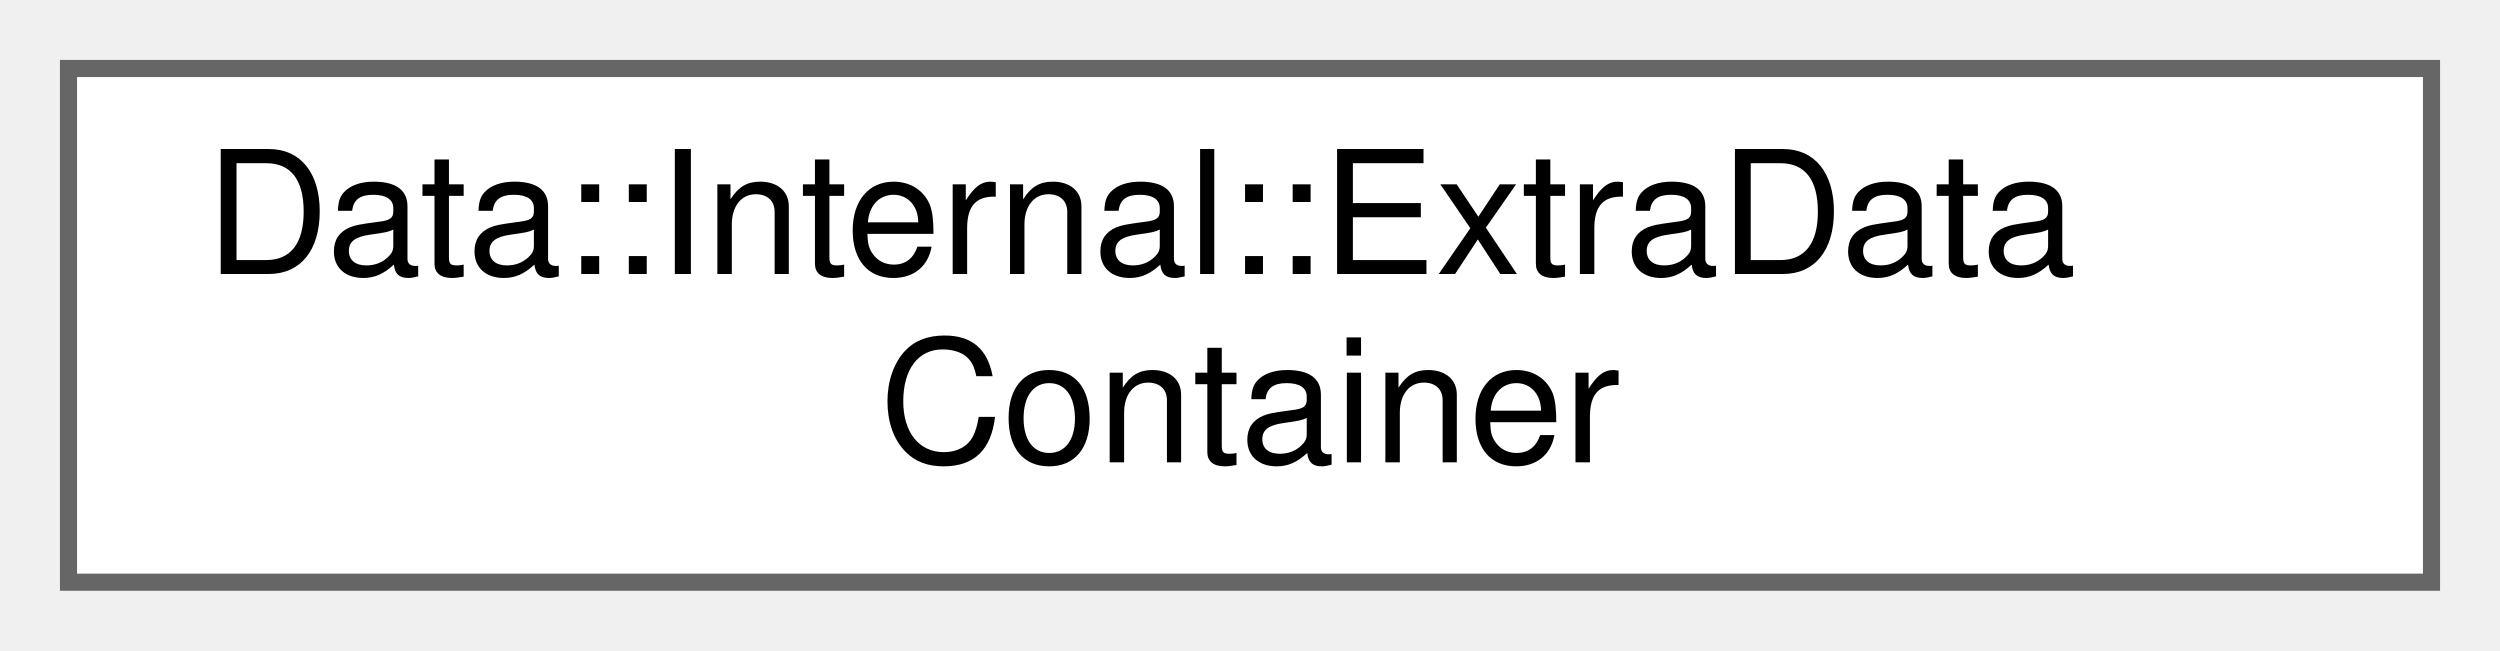
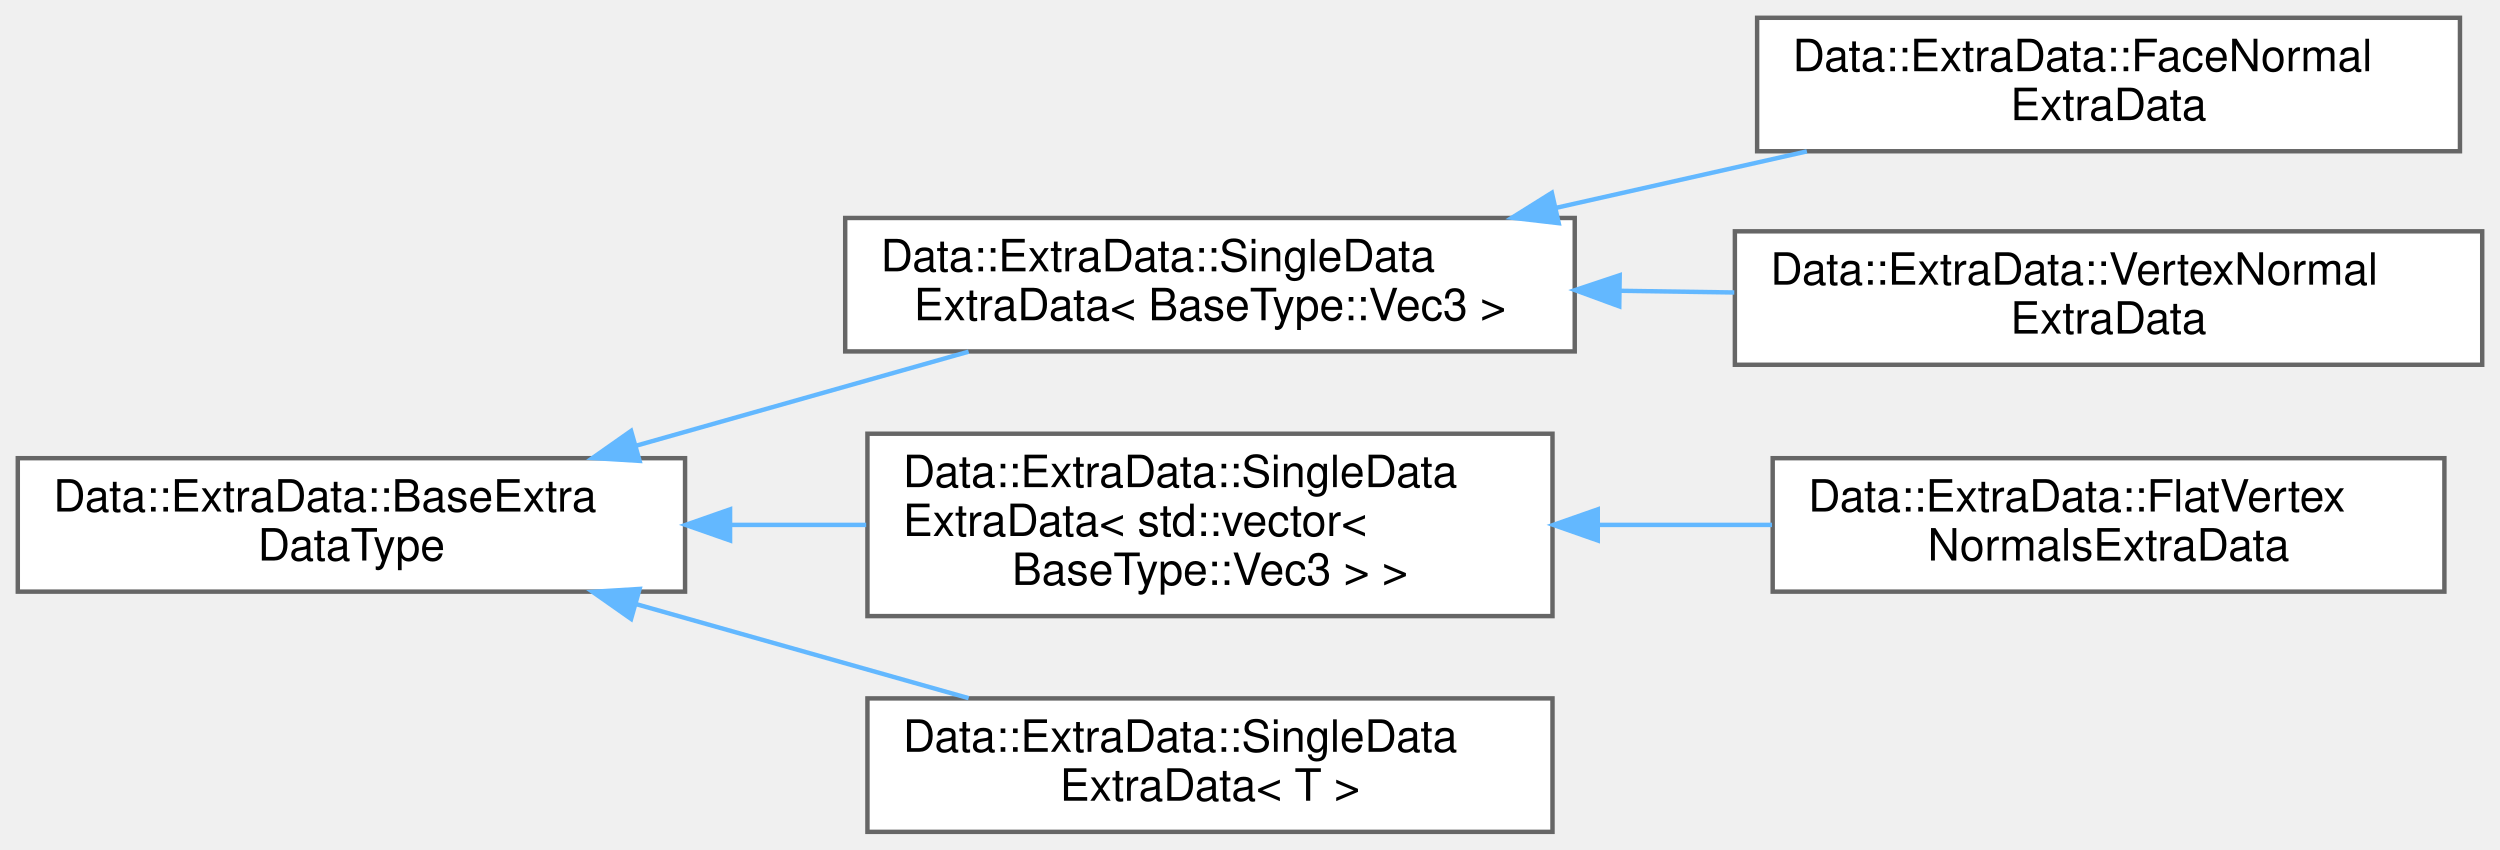
- <svg xmlns="http://www.w3.org/2000/svg" xmlns:xlink="http://www.w3.org/1999/xlink" width="146pt" height="38pt" viewBox="0.00 0.00 146.00 38.00">
-   <g id="graph0" class="graph" transform="scale(1 1) rotate(0) translate(4 34)">
+ <svg xmlns="http://www.w3.org/2000/svg" xmlns:xlink="http://www.w3.org/1999/xlink" width="562pt" height="191pt" viewBox="0.00 0.00 562.00 191.00">
+   <g id="graph0" class="graph" transform="scale(1 1) rotate(0) translate(4 187)">
    <g id="Node000000" class="node">
      <g id="a_Node000000">
-         <a xlink:href="classData_1_1Internal_1_1ExtraDataContainer.html" target="_top" xlink:title="A container for storing extra data of arbitrary types, identified by their type.">
-           <polygon fill="white" stroke="#666666" points="138,-30 0,-30 0,0 138,0 138,-30" />
-           <text text-anchor="start" x="8" y="-18" font-family="Helvetica,sans-Serif" font-size="10.00">Data::Internal::ExtraData</text>
-           <text text-anchor="middle" x="69" y="-7" font-family="Helvetica,sans-Serif" font-size="10.00">Container</text>
+         <a xlink:href="classData_1_1ExtraData_1_1BaseExtraDataType.html" target="_top" xlink:title=" ">
+           <polygon fill="white" stroke="#666666" points="150,-84 0,-84 0,-54 150,-54 150,-84" />
+           <text text-anchor="start" x="8" y="-72" font-family="Helvetica,sans-Serif" font-size="10.00">Data::ExtraData::BaseExtra</text>
+           <text text-anchor="middle" x="75" y="-61" font-family="Helvetica,sans-Serif" font-size="10.00">DataType</text>
+         </a>
+       </g>
+     </g>
+     <g id="Node000001" class="node">
+       <g id="a_Node000001">
+         <a xlink:href="classData_1_1ExtraData_1_1SingleDataExtraData.html" target="_top" xlink:title=" ">
+           <polygon fill="white" stroke="#666666" points="350,-138 186,-138 186,-108 350,-108 350,-138" />
+           <text text-anchor="start" x="194" y="-126" font-family="Helvetica,sans-Serif" font-size="10.00">Data::ExtraData::SingleData</text>
+           <text text-anchor="middle" x="268" y="-115" font-family="Helvetica,sans-Serif" font-size="10.00">ExtraData&lt; BaseType::Vec3 &gt;</text>
+         </a>
+       </g>
+     </g>
+     <g id="edge2_Node000000_Node000001" class="edge">
+       <g id="a_edge2_Node000000_Node000001">
+         <a xlink:title=" ">
+           <path fill="none" stroke="#63b8ff" d="M139.01,-86.81C163.2,-93.65 190.56,-101.39 213.75,-107.95" />
+           <polygon fill="#63b8ff" stroke="#63b8ff" points="139.78,-83.39 129.2,-84.04 137.87,-90.13 139.78,-83.39" />
+         </a>
+       </g>
+     </g>
+     <g id="Node000004" class="node">
+       <g id="a_Node000004">
+         <a xlink:href="classData_1_1ExtraData_1_1SingleDataExtraData.html" target="_top" xlink:title=" ">
+           <polygon fill="white" stroke="#666666" points="345,-89.5 191,-89.5 191,-48.5 345,-48.5 345,-89.5" />
+           <text text-anchor="start" x="199" y="-77.5" font-family="Helvetica,sans-Serif" font-size="10.00">Data::ExtraData::SingleData</text>
+           <text text-anchor="start" x="199" y="-66.5" font-family="Helvetica,sans-Serif" font-size="10.00">ExtraData&lt; std::vector&lt;</text>
+           <text text-anchor="middle" x="268" y="-55.5" font-family="Helvetica,sans-Serif" font-size="10.00"> BaseType::Vec3 &gt; &gt;</text>
+         </a>
+       </g>
+     </g>
+     <g id="edge5_Node000000_Node000004" class="edge">
+       <g id="a_edge5_Node000000_Node000004">
+         <a xlink:title=" ">
+           <path fill="none" stroke="#63b8ff" d="M160.2,-69C170.35,-69 180.68,-69 190.72,-69" />
+           <polygon fill="#63b8ff" stroke="#63b8ff" points="160.12,-65.5 150.12,-69 160.12,-72.5 160.12,-65.5" />
+         </a>
+       </g>
+     </g>
+     <g id="Node000006" class="node">
+       <g id="a_Node000006">
+         <a xlink:href="classData_1_1ExtraData_1_1SingleDataExtraData.html" target="_top" xlink:title=" ">
+           <polygon fill="white" stroke="#666666" points="345,-30 191,-30 191,0 345,0 345,-30" />
+           <text text-anchor="start" x="199" y="-18" font-family="Helvetica,sans-Serif" font-size="10.00">Data::ExtraData::SingleData</text>
+           <text text-anchor="middle" x="268" y="-7" font-family="Helvetica,sans-Serif" font-size="10.00">ExtraData&lt; T &gt;</text>
+         </a>
+       </g>
+     </g>
+     <g id="edge7_Node000000_Node000006" class="edge">
+       <g id="a_edge7_Node000000_Node000006">
+         <a xlink:title=" ">
+           <path fill="none" stroke="#63b8ff" d="M139.01,-51.19C163.2,-44.35 190.56,-36.61 213.75,-30.05" />
+           <polygon fill="#63b8ff" stroke="#63b8ff" points="137.87,-47.87 129.2,-53.96 139.78,-54.61 137.87,-47.87" />
+         </a>
+       </g>
+     </g>
+     <g id="Node000002" class="node">
+       <g id="a_Node000002">
+         <a xlink:href="classData_1_1ExtraData_1_1FaceNormalExtraData.html" target="_top" xlink:title=" ">
+           <polygon fill="white" stroke="#666666" points="549,-183 391,-183 391,-153 549,-153 549,-183" />
+           <text text-anchor="start" x="399" y="-171" font-family="Helvetica,sans-Serif" font-size="10.00">Data::ExtraData::FaceNormal</text>
+           <text text-anchor="middle" x="470" y="-160" font-family="Helvetica,sans-Serif" font-size="10.00">ExtraData</text>
+         </a>
+       </g>
+     </g>
+     <g id="edge3_Node000001_Node000002" class="edge">
+       <g id="a_edge3_Node000001_Node000002">
+         <a xlink:title=" ">
+           <path fill="none" stroke="#63b8ff" d="M345.77,-140.27C364.37,-144.46 384.1,-148.9 402.19,-152.97" />
+           <polygon fill="#63b8ff" stroke="#63b8ff" points="346.4,-136.83 335.88,-138.05 344.86,-143.66 346.4,-136.83" />
+         </a>
+       </g>
+     </g>
+     <g id="Node000003" class="node">
+       <g id="a_Node000003">
+         <a xlink:href="classData_1_1ExtraData_1_1VertexNormalExtraData.html" target="_top" xlink:title=" ">
+           <polygon fill="white" stroke="#666666" points="554,-135 386,-135 386,-105 554,-105 554,-135" />
+           <text text-anchor="start" x="394" y="-123" font-family="Helvetica,sans-Serif" font-size="10.00">Data::ExtraData::VertexNormal</text>
+           <text text-anchor="middle" x="470" y="-112" font-family="Helvetica,sans-Serif" font-size="10.00">ExtraData</text>
+         </a>
+       </g>
+     </g>
+     <g id="edge4_Node000001_Node000003" class="edge">
+       <g id="a_edge4_Node000001_Node000003">
+         <a xlink:title=" ">
+           <path fill="none" stroke="#63b8ff" d="M360.09,-121.63C368.68,-121.5 377.36,-121.37 385.87,-121.25" />
+           <polygon fill="#63b8ff" stroke="#63b8ff" points="360.01,-118.13 350.06,-121.78 360.11,-125.13 360.01,-118.13" />
+         </a>
+       </g>
+     </g>
+     <g id="Node000005" class="node">
+       <g id="a_Node000005">
+         <a xlink:href="classData_1_1ExtraData_1_1FlatVertexNormalsExtraData.html" target="_top" xlink:title=" ">
+           <polygon fill="white" stroke="#666666" points="545.5,-84 394.5,-84 394.5,-54 545.5,-54 545.5,-84" />
+           <text text-anchor="start" x="402.5" y="-72" font-family="Helvetica,sans-Serif" font-size="10.00">Data::ExtraData::FlatVertex</text>
+           <text text-anchor="middle" x="470" y="-61" font-family="Helvetica,sans-Serif" font-size="10.00">NormalsExtraData</text>
+         </a>
+       </g>
+     </g>
+     <g id="edge6_Node000004_Node000005" class="edge">
+       <g id="a_edge6_Node000004_Node000005">
+         <a xlink:title=" ">
+           <path fill="none" stroke="#63b8ff" d="M355.48,-69C368.43,-69 381.68,-69 394.35,-69" />
+           <polygon fill="#63b8ff" stroke="#63b8ff" points="355.18,-65.5 345.18,-69 355.18,-72.5 355.18,-65.5" />
        </a>
      </g>
    </g>
  </g>
</svg>
